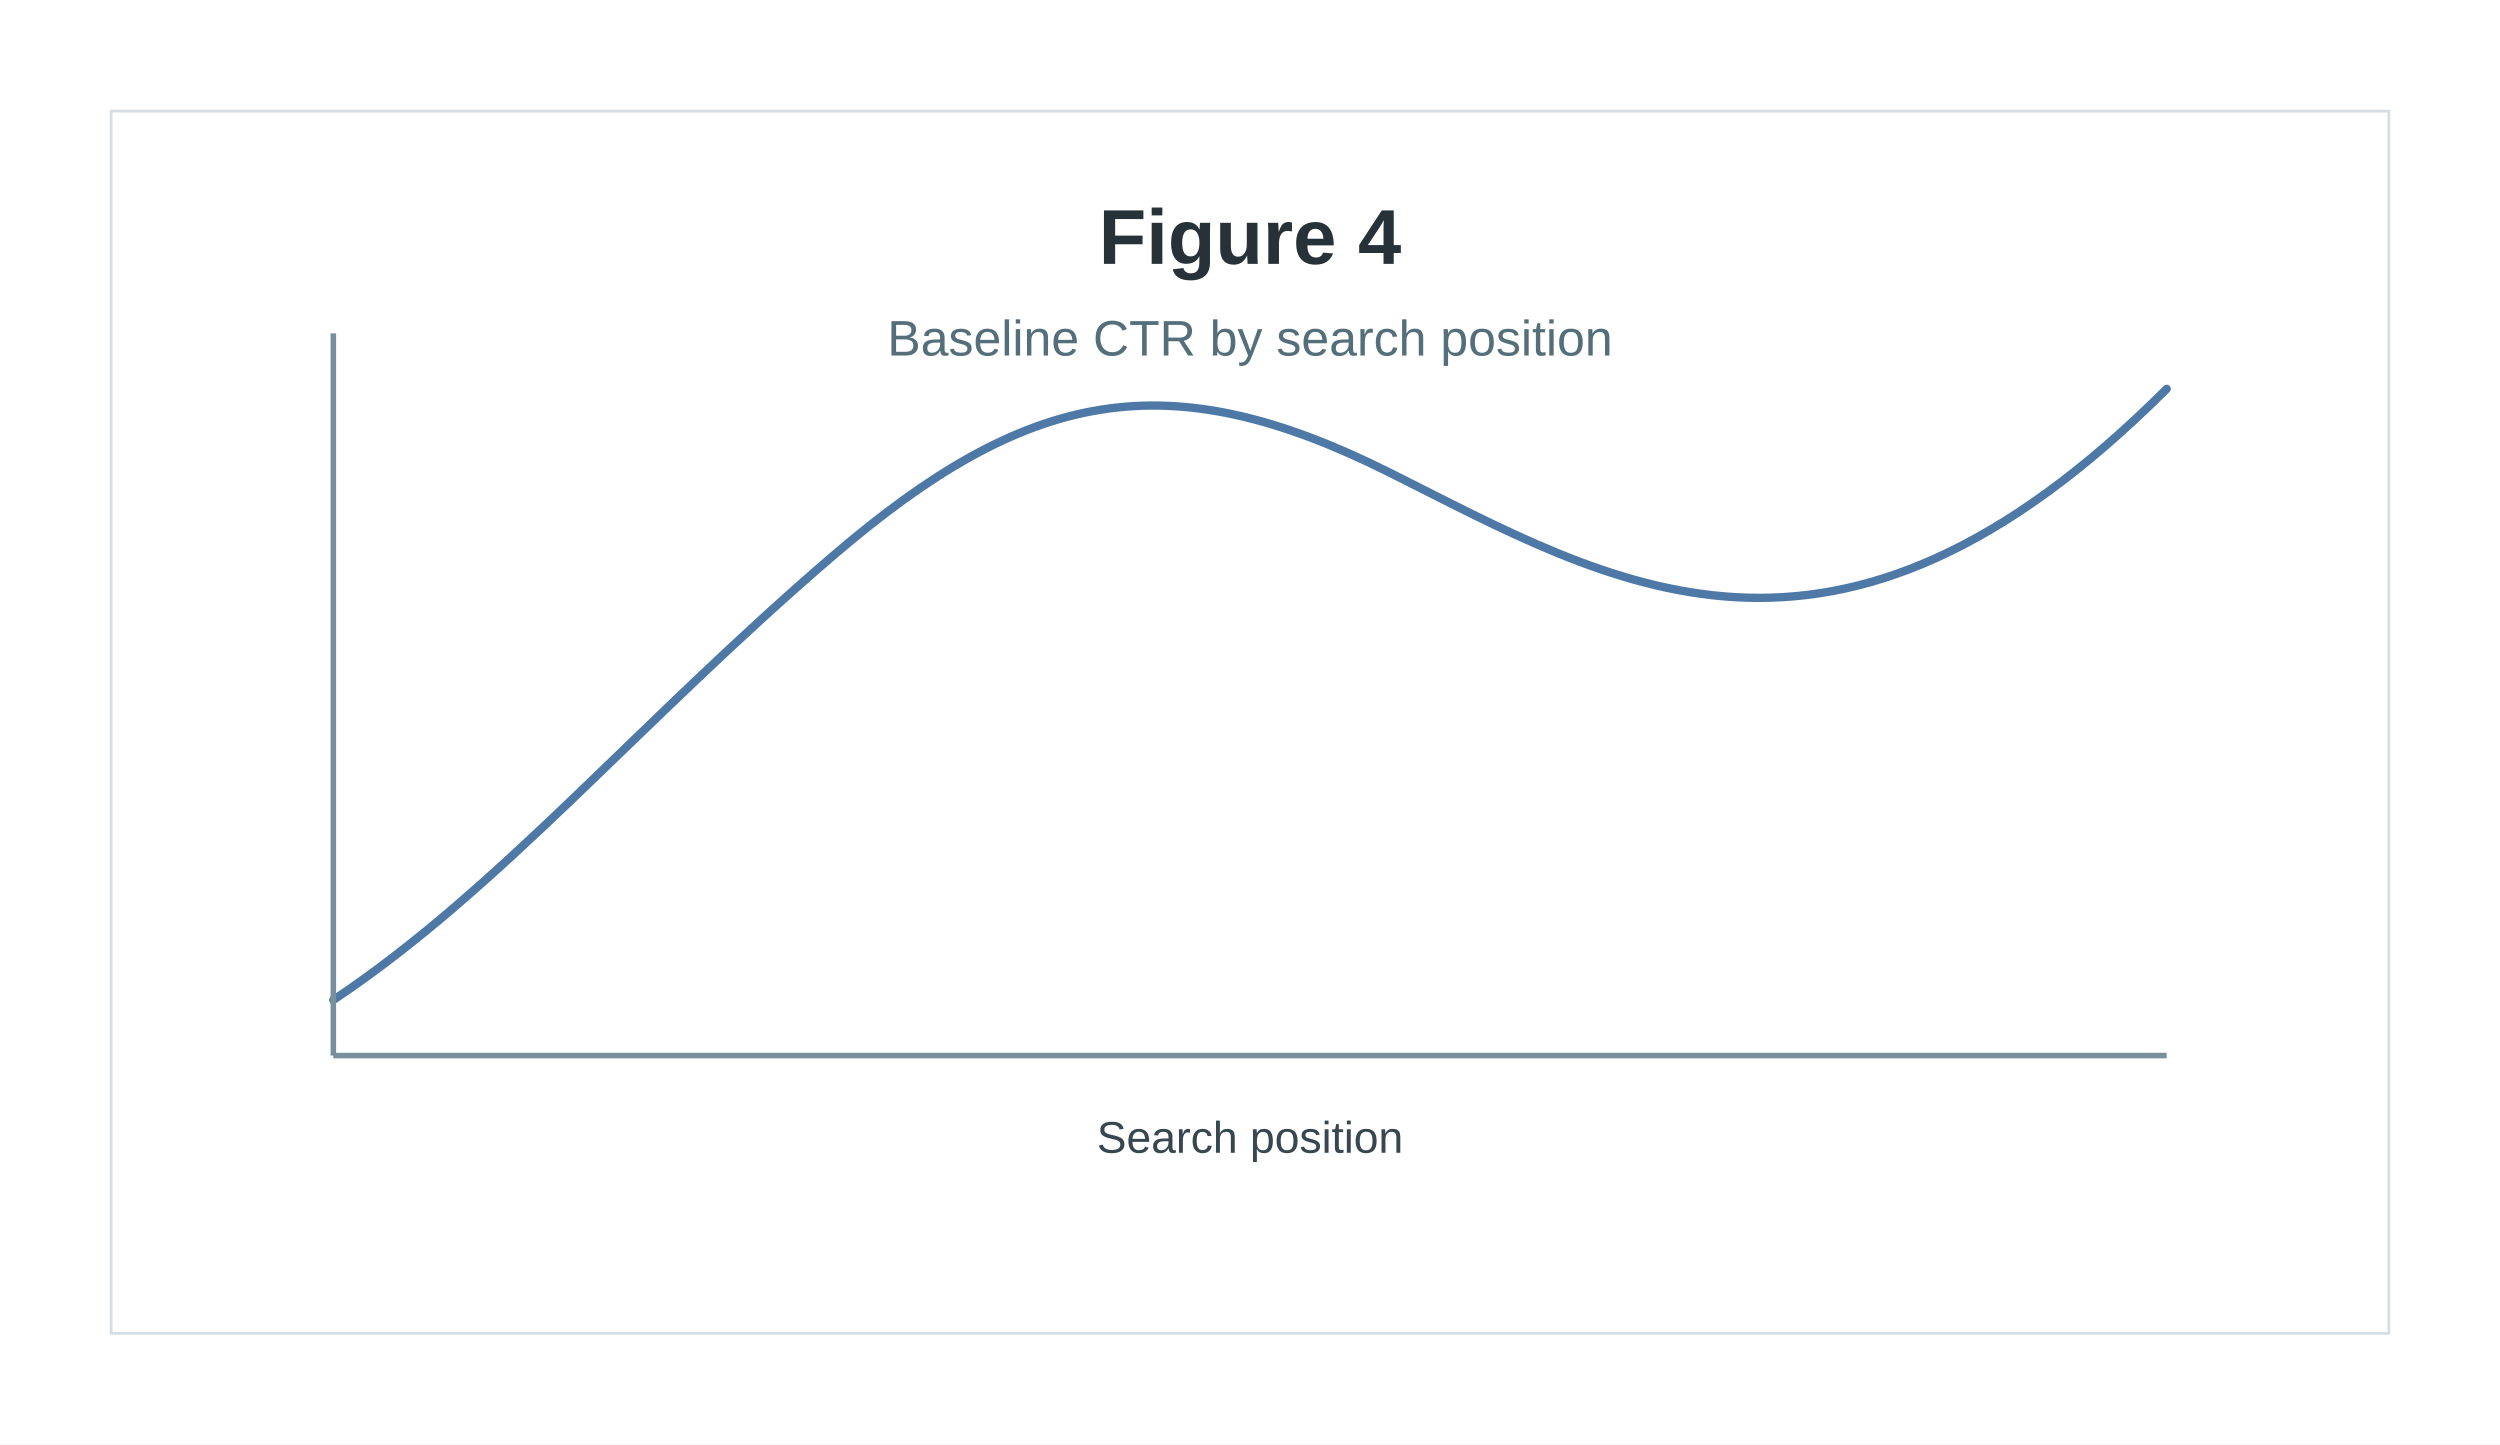
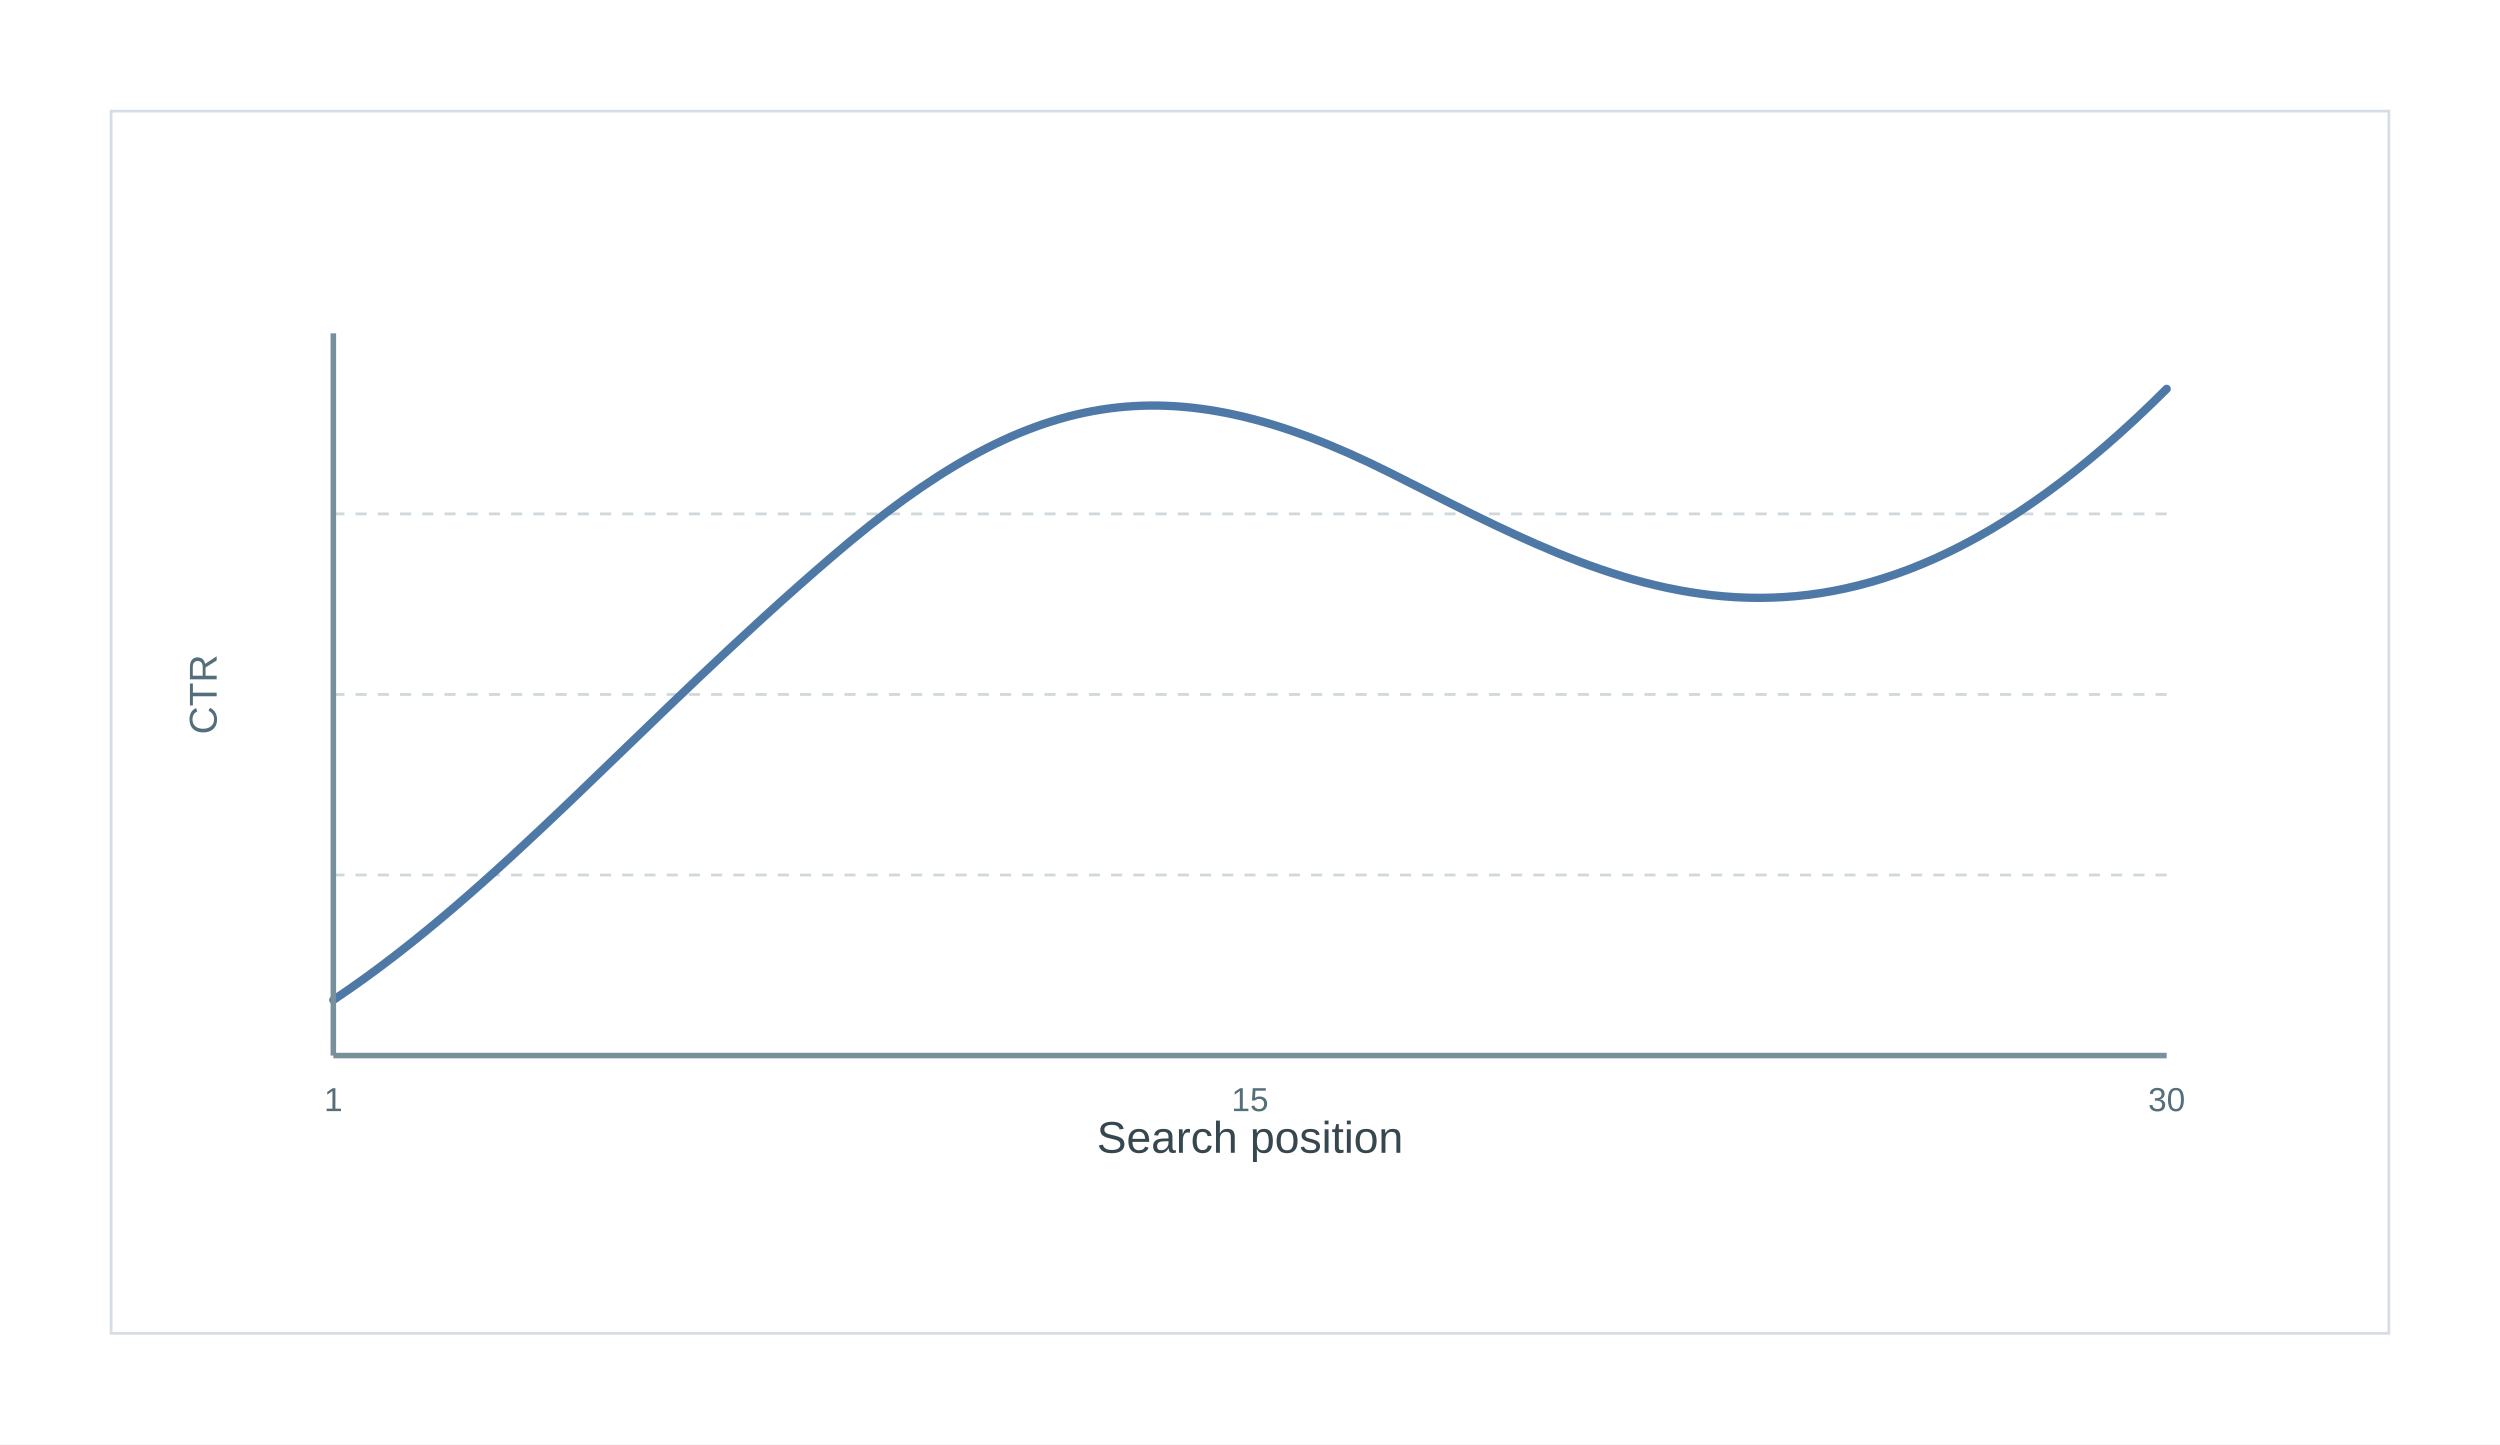
<svg xmlns="http://www.w3.org/2000/svg" width="900" height="520" viewBox="0 0 900 520">
  <rect width="900" height="520" fill="#ffffff" />
  <rect x="40" y="40" width="820" height="440" fill="#ffffff" stroke="#d6dde5" />
-   <text x="450" y="95" text-anchor="middle" font-family="Segoe UI, Arial, sans-serif" font-size="28" font-weight="600" fill="#263238">Figure 4</text>
-   <text x="450" y="128" text-anchor="middle" font-family="Segoe UI, Arial, sans-serif" font-size="18" fill="#546e7a">Baseline CTR by search position</text>
+   <line x1="120" y1="315" x2="780" y2="315" stroke="#cfd8dc" stroke-width="1" stroke-dasharray="4 4" />
+   <line x1="120" y1="250" x2="780" y2="250" stroke="#cfd8dc" stroke-width="1" stroke-dasharray="4 4" />
+   <line x1="120" y1="185" x2="780" y2="185" stroke="#cfd8dc" stroke-width="1" stroke-dasharray="4 4" />
  <path d="M120 360 C180 320, 230 260, 300 200 S420 130, 500 170 S660 260, 780 140" stroke="#4e79a7" stroke-width="3" fill="none" stroke-linecap="round" />
  <line x1="120" y1="380" x2="780" y2="380" stroke="#78909c" stroke-width="2" />
  <line x1="120" y1="120" x2="120" y2="380" stroke="#78909c" stroke-width="2" />
  <text x="450" y="415" text-anchor="middle" font-family="Segoe UI, Arial, sans-serif" font-size="16" fill="#37474f">Search position</text>
+   <text x="78" y="250" text-anchor="middle" transform="rotate(-90 78 250)" font-family="Segoe UI, Arial, sans-serif" font-size="14" fill="#546e7a">CTR</text>
+   <text x="120" y="400" text-anchor="middle" font-family="Segoe UI, Arial, sans-serif" font-size="12" fill="#546e7a">1</text>
+   <text x="450" y="400" text-anchor="middle" font-family="Segoe UI, Arial, sans-serif" font-size="12" fill="#546e7a">15</text>
+   <text x="780" y="400" text-anchor="middle" font-family="Segoe UI, Arial, sans-serif" font-size="12" fill="#546e7a">30</text>
</svg>
